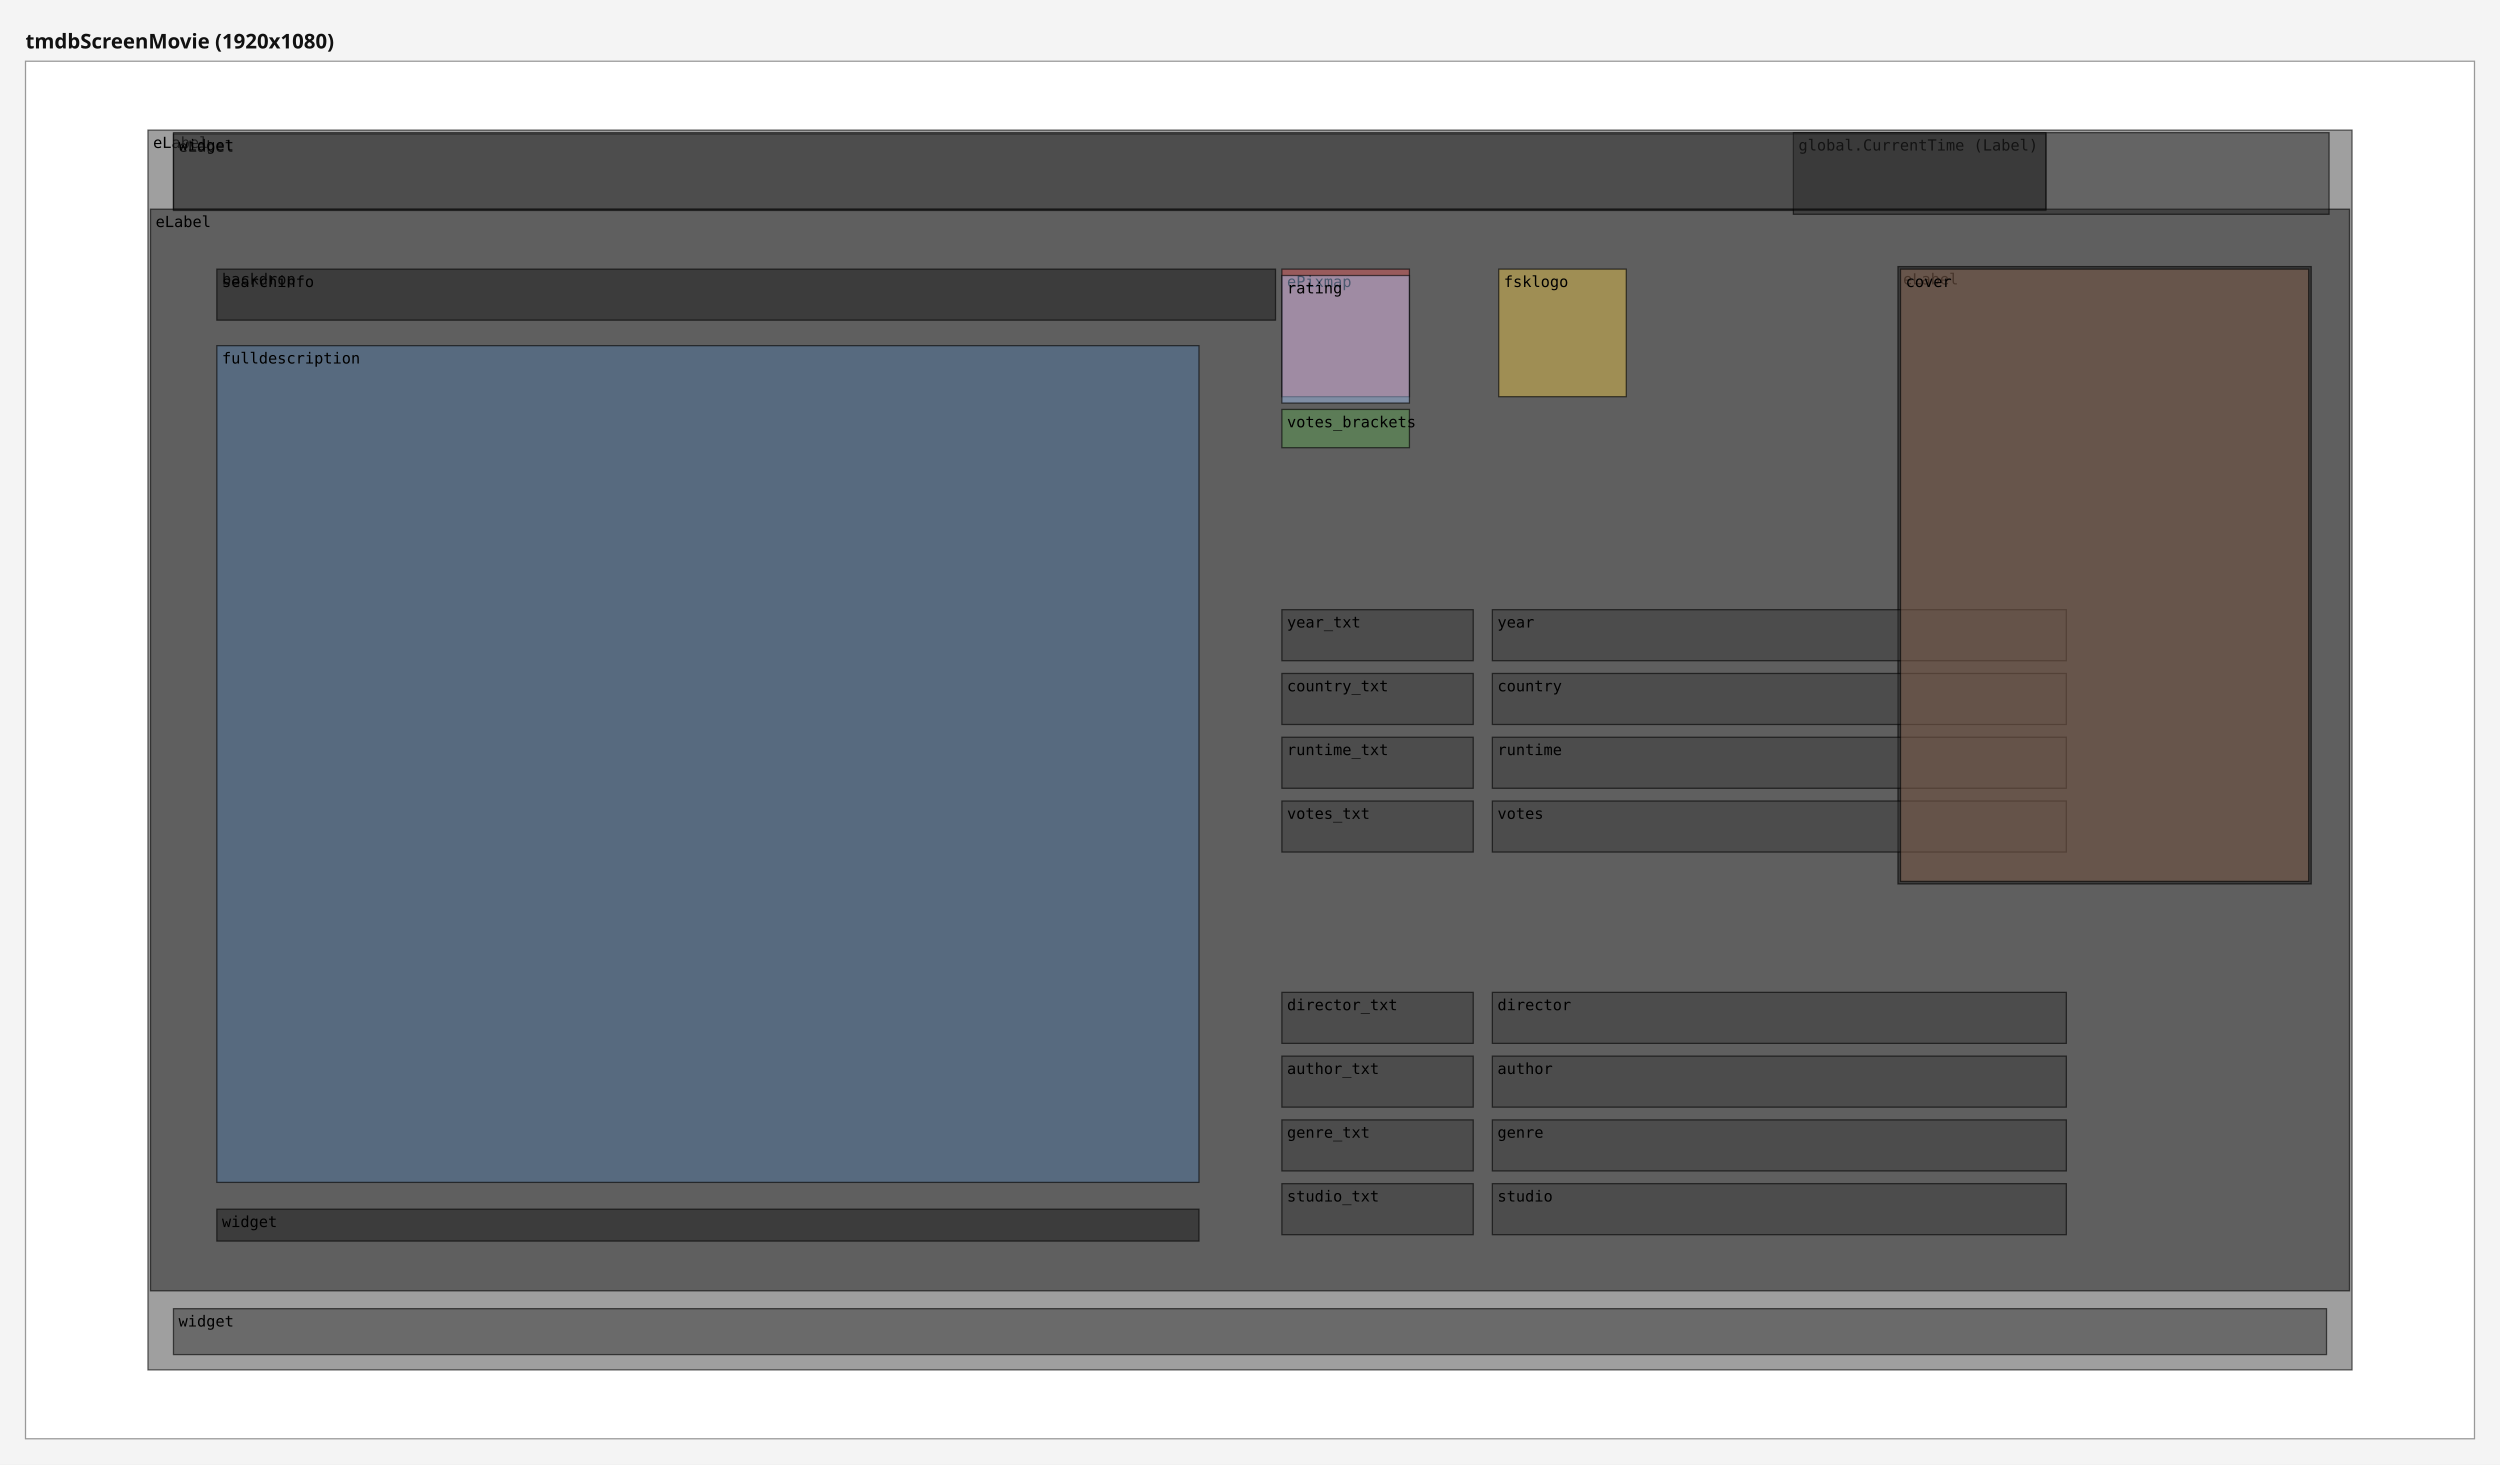
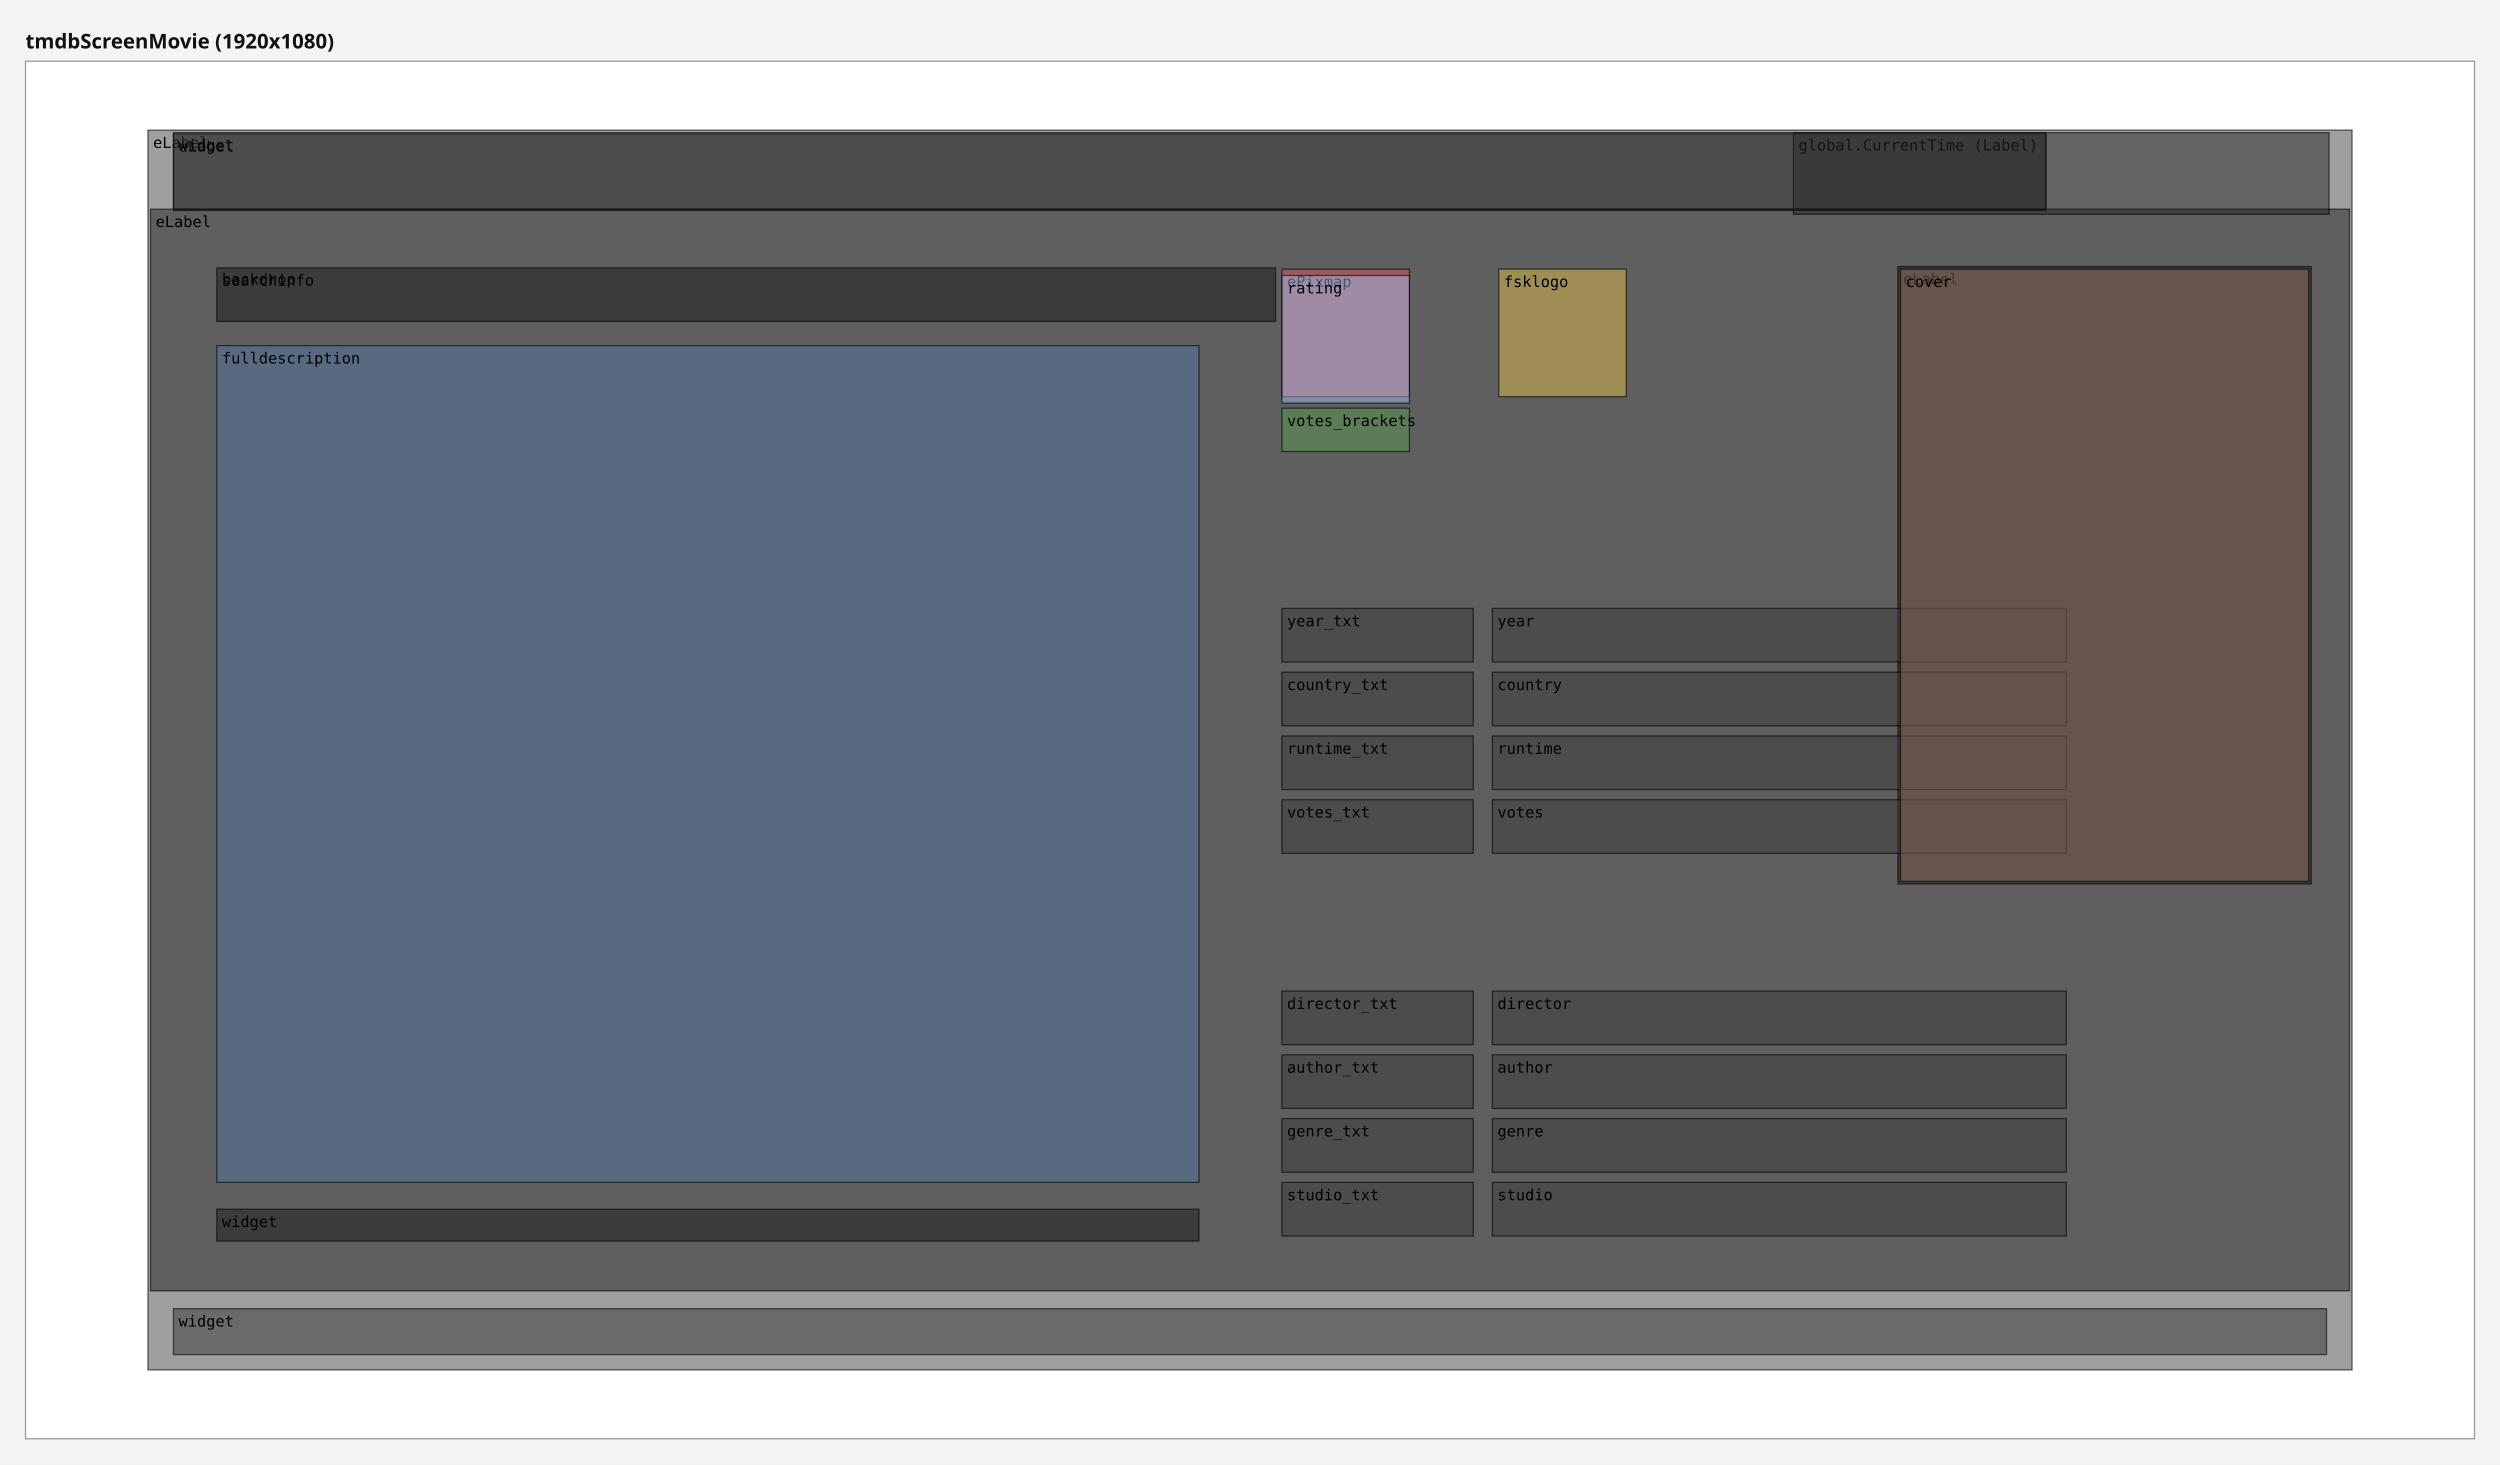
<svg xmlns="http://www.w3.org/2000/svg" width="1960" height="1148" viewBox="0 0 1960 1148">
  <rect x="0" y="0" width="1960" height="1148" fill="#f4f4f4" />
  <text x="20" y="38" font-family="sans-serif" font-size="16" font-weight="bold" fill="#111111">tmdbScreenMovie (1920x1080)</text>
  <g data-screen="0" transform="translate(20,48)">
    <rect x="0" y="0" width="1920" height="1080" fill="#ffffff" stroke="#999999" stroke-width="1" />
    <g>
      <rect data-ref="0:0" x="96" y="54" width="1728" height="972" fill="#2c2c2c" fill-opacity="0.45" stroke="#000000" stroke-opacity="0.6" stroke-width="1" />
      <text x="100" y="68" font-family="monospace" font-size="12" fill="#000000">eLabel</text>
    </g>
    <g>
      <rect data-ref="0:1" x="98" y="116" width="1724" height="848" fill="#121212" fill-opacity="0.45" stroke="#000000" stroke-opacity="0.6" stroke-width="1" />
      <text x="102" y="130" font-family="monospace" font-size="12" fill="#000000">eLabel</text>
    </g>
    <g>
      <rect data-ref="0:9" x="150" y="161" width="0" height="0" fill="#bab0ac" fill-opacity="0.45" stroke="#000000" stroke-opacity="0.6" stroke-width="1" />
      <text x="154" y="175" font-family="monospace" font-size="12" fill="#000000">backdrop</text>
    </g>
    <g>
-       <rect data-ref="0:6" x="150" y="163" width="830" height="40" fill="#121212" fill-opacity="0.45" stroke="#000000" stroke-opacity="0.6" stroke-width="1" />
-       <text x="154" y="177" font-family="monospace" font-size="12" fill="#000000">searchinfo</text>
+       <rect data-ref="0:6" x="150" y="162" width="830" height="42" fill="#121212" fill-opacity="0.45" stroke="#000000" stroke-opacity="0.6" stroke-width="1" />
+       <text x="154" y="176" font-family="monospace" font-size="12" fill="#000000">searchinfo</text>
    </g>
    <g>
      <rect data-ref="0:7" x="1468" y="161" width="324" height="484" fill="#121212" fill-opacity="0.45" stroke="#000000" stroke-opacity="0.6" stroke-width="1" />
      <text x="1472" y="175" font-family="monospace" font-size="12" fill="#000000">eLabel</text>
    </g>
    <g>
      <rect data-ref="0:10" x="150" y="223" width="770" height="656" fill="#4e79a7" fill-opacity="0.45" stroke="#000000" stroke-opacity="0.6" stroke-width="1" />
      <text x="154" y="237" font-family="monospace" font-size="12" fill="#000000">fulldescription</text>
    </g>
    <g>
      <rect data-ref="0:11" x="150" y="900" width="770" height="25" fill="#121212" fill-opacity="0.45" stroke="#000000" stroke-opacity="0.6" stroke-width="1" />
      <text x="154" y="914" font-family="monospace" font-size="12" fill="#000000">widget</text>
    </g>
    <g>
      <rect data-ref="0:12" x="985" y="163" width="100" height="100" fill="#e15759" fill-opacity="0.45" stroke="#000000" stroke-opacity="0.6" stroke-width="1" />
      <text x="989" y="177" font-family="monospace" font-size="12" fill="#000000">ePixmap</text>
    </g>
    <g>
-       <rect data-ref="0:28" x="985" y="830" width="150" height="40" fill="#363636" fill-opacity="0.45" stroke="#000000" stroke-opacity="0.6" stroke-width="1" />
-       <text x="989" y="844" font-family="monospace" font-size="12" fill="#000000">genre_txt</text>
+       <rect data-ref="0:28" x="985" y="829" width="150" height="42" fill="#363636" fill-opacity="0.45" stroke="#000000" stroke-opacity="0.6" stroke-width="1" />
+       <text x="989" y="843" font-family="monospace" font-size="12" fill="#000000">genre_txt</text>
    </g>
    <g>
-       <rect data-ref="0:30" x="985" y="880" width="150" height="40" fill="#363636" fill-opacity="0.45" stroke="#000000" stroke-opacity="0.6" stroke-width="1" />
-       <text x="989" y="894" font-family="monospace" font-size="12" fill="#000000">studio_txt</text>
+       <rect data-ref="0:30" x="985" y="879" width="150" height="42" fill="#363636" fill-opacity="0.45" stroke="#000000" stroke-opacity="0.6" stroke-width="1" />
+       <text x="989" y="893" font-family="monospace" font-size="12" fill="#000000">studio_txt</text>
    </g>
    <g>
      <rect data-ref="0:13" x="985" y="168" width="100" height="100" fill="#a8c7fa" fill-opacity="0.45" stroke="#000000" stroke-opacity="0.6" stroke-width="1" />
      <text x="989" y="182" font-family="monospace" font-size="12" fill="#000000">rating</text>
    </g>
    <g>
-       <rect data-ref="0:14" x="985" y="273" width="100" height="30" fill="#59a14f" fill-opacity="0.45" stroke="#000000" stroke-opacity="0.6" stroke-width="1" />
-       <text x="989" y="287" font-family="monospace" font-size="12" fill="#000000">votes_brackets</text>
+       <rect data-ref="0:14" x="985" y="272" width="100" height="34" fill="#59a14f" fill-opacity="0.45" stroke="#000000" stroke-opacity="0.6" stroke-width="1" />
+       <text x="989" y="286" font-family="monospace" font-size="12" fill="#000000">votes_brackets</text>
    </g>
    <g>
      <rect data-ref="0:15" x="1155" y="163" width="100" height="100" fill="#edc948" fill-opacity="0.45" stroke="#000000" stroke-opacity="0.6" stroke-width="1" />
      <text x="1159" y="177" font-family="monospace" font-size="12" fill="#000000">fsklogo</text>
    </g>
    <g>
-       <rect data-ref="0:16" x="985" y="430" width="150" height="40" fill="#363636" fill-opacity="0.45" stroke="#000000" stroke-opacity="0.6" stroke-width="1" />
-       <text x="989" y="444" font-family="monospace" font-size="12" fill="#000000">year_txt</text>
+       <rect data-ref="0:16" x="985" y="429" width="150" height="42" fill="#363636" fill-opacity="0.45" stroke="#000000" stroke-opacity="0.6" stroke-width="1" />
+       <text x="989" y="443" font-family="monospace" font-size="12" fill="#000000">year_txt</text>
    </g>
    <g>
-       <rect data-ref="0:17" x="1150" y="430" width="450" height="40" fill="#363636" fill-opacity="0.45" stroke="#000000" stroke-opacity="0.6" stroke-width="1" />
-       <text x="1154" y="444" font-family="monospace" font-size="12" fill="#000000">year</text>
+       <rect data-ref="0:17" x="1150" y="429" width="450" height="42" fill="#363636" fill-opacity="0.45" stroke="#000000" stroke-opacity="0.6" stroke-width="1" />
+       <text x="1154" y="443" font-family="monospace" font-size="12" fill="#000000">year</text>
    </g>
    <g>
-       <rect data-ref="0:18" x="985" y="480" width="150" height="40" fill="#363636" fill-opacity="0.45" stroke="#000000" stroke-opacity="0.6" stroke-width="1" />
-       <text x="989" y="494" font-family="monospace" font-size="12" fill="#000000">country_txt</text>
+       <rect data-ref="0:18" x="985" y="479" width="150" height="42" fill="#363636" fill-opacity="0.45" stroke="#000000" stroke-opacity="0.6" stroke-width="1" />
+       <text x="989" y="493" font-family="monospace" font-size="12" fill="#000000">country_txt</text>
    </g>
    <g>
-       <rect data-ref="0:19" x="1150" y="480" width="450" height="40" fill="#363636" fill-opacity="0.45" stroke="#000000" stroke-opacity="0.6" stroke-width="1" />
-       <text x="1154" y="494" font-family="monospace" font-size="12" fill="#000000">country</text>
+       <rect data-ref="0:19" x="1150" y="479" width="450" height="42" fill="#363636" fill-opacity="0.45" stroke="#000000" stroke-opacity="0.6" stroke-width="1" />
+       <text x="1154" y="493" font-family="monospace" font-size="12" fill="#000000">country</text>
    </g>
    <g>
-       <rect data-ref="0:20" x="985" y="530" width="150" height="40" fill="#363636" fill-opacity="0.45" stroke="#000000" stroke-opacity="0.6" stroke-width="1" />
-       <text x="989" y="544" font-family="monospace" font-size="12" fill="#000000">runtime_txt</text>
+       <rect data-ref="0:20" x="985" y="529" width="150" height="42" fill="#363636" fill-opacity="0.45" stroke="#000000" stroke-opacity="0.6" stroke-width="1" />
+       <text x="989" y="543" font-family="monospace" font-size="12" fill="#000000">runtime_txt</text>
    </g>
    <g>
-       <rect data-ref="0:21" x="1150" y="530" width="450" height="40" fill="#363636" fill-opacity="0.45" stroke="#000000" stroke-opacity="0.6" stroke-width="1" />
-       <text x="1154" y="544" font-family="monospace" font-size="12" fill="#000000">runtime</text>
+       <rect data-ref="0:21" x="1150" y="529" width="450" height="42" fill="#363636" fill-opacity="0.45" stroke="#000000" stroke-opacity="0.6" stroke-width="1" />
+       <text x="1154" y="543" font-family="monospace" font-size="12" fill="#000000">runtime</text>
    </g>
    <g>
-       <rect data-ref="0:22" x="985" y="580" width="150" height="40" fill="#363636" fill-opacity="0.45" stroke="#000000" stroke-opacity="0.6" stroke-width="1" />
-       <text x="989" y="594" font-family="monospace" font-size="12" fill="#000000">votes_txt</text>
+       <rect data-ref="0:22" x="985" y="579" width="150" height="42" fill="#363636" fill-opacity="0.45" stroke="#000000" stroke-opacity="0.6" stroke-width="1" />
+       <text x="989" y="593" font-family="monospace" font-size="12" fill="#000000">votes_txt</text>
    </g>
    <g>
-       <rect data-ref="0:23" x="1150" y="580" width="450" height="40" fill="#363636" fill-opacity="0.45" stroke="#000000" stroke-opacity="0.6" stroke-width="1" />
-       <text x="1154" y="594" font-family="monospace" font-size="12" fill="#000000">votes</text>
+       <rect data-ref="0:23" x="1150" y="579" width="450" height="42" fill="#363636" fill-opacity="0.45" stroke="#000000" stroke-opacity="0.6" stroke-width="1" />
+       <text x="1154" y="593" font-family="monospace" font-size="12" fill="#000000">votes</text>
    </g>
    <g>
-       <rect data-ref="0:24" x="985" y="730" width="150" height="40" fill="#363636" fill-opacity="0.45" stroke="#000000" stroke-opacity="0.6" stroke-width="1" />
-       <text x="989" y="744" font-family="monospace" font-size="12" fill="#000000">director_txt</text>
+       <rect data-ref="0:24" x="985" y="729" width="150" height="42" fill="#363636" fill-opacity="0.45" stroke="#000000" stroke-opacity="0.6" stroke-width="1" />
+       <text x="989" y="743" font-family="monospace" font-size="12" fill="#000000">director_txt</text>
    </g>
    <g>
-       <rect data-ref="0:25" x="1150" y="730" width="450" height="40" fill="#363636" fill-opacity="0.45" stroke="#000000" stroke-opacity="0.6" stroke-width="1" />
-       <text x="1154" y="744" font-family="monospace" font-size="12" fill="#000000">director</text>
+       <rect data-ref="0:25" x="1150" y="729" width="450" height="42" fill="#363636" fill-opacity="0.45" stroke="#000000" stroke-opacity="0.6" stroke-width="1" />
+       <text x="1154" y="743" font-family="monospace" font-size="12" fill="#000000">director</text>
    </g>
    <g>
-       <rect data-ref="0:26" x="985" y="780" width="150" height="40" fill="#363636" fill-opacity="0.45" stroke="#000000" stroke-opacity="0.6" stroke-width="1" />
-       <text x="989" y="794" font-family="monospace" font-size="12" fill="#000000">author_txt</text>
+       <rect data-ref="0:26" x="985" y="779" width="150" height="42" fill="#363636" fill-opacity="0.45" stroke="#000000" stroke-opacity="0.6" stroke-width="1" />
+       <text x="989" y="793" font-family="monospace" font-size="12" fill="#000000">author_txt</text>
    </g>
    <g>
-       <rect data-ref="0:27" x="1150" y="780" width="450" height="40" fill="#363636" fill-opacity="0.45" stroke="#000000" stroke-opacity="0.6" stroke-width="1" />
-       <text x="1154" y="794" font-family="monospace" font-size="12" fill="#000000">author</text>
+       <rect data-ref="0:27" x="1150" y="779" width="450" height="42" fill="#363636" fill-opacity="0.45" stroke="#000000" stroke-opacity="0.6" stroke-width="1" />
+       <text x="1154" y="793" font-family="monospace" font-size="12" fill="#000000">author</text>
    </g>
    <g>
-       <rect data-ref="0:29" x="1150" y="830" width="450" height="40" fill="#363636" fill-opacity="0.45" stroke="#000000" stroke-opacity="0.6" stroke-width="1" />
-       <text x="1154" y="844" font-family="monospace" font-size="12" fill="#000000">genre</text>
+       <rect data-ref="0:29" x="1150" y="829" width="450" height="42" fill="#363636" fill-opacity="0.45" stroke="#000000" stroke-opacity="0.6" stroke-width="1" />
+       <text x="1154" y="843" font-family="monospace" font-size="12" fill="#000000">genre</text>
    </g>
    <g>
-       <rect data-ref="0:31" x="1150" y="880" width="450" height="40" fill="#363636" fill-opacity="0.45" stroke="#000000" stroke-opacity="0.6" stroke-width="1" />
-       <text x="1154" y="894" font-family="monospace" font-size="12" fill="#000000">studio</text>
+       <rect data-ref="0:31" x="1150" y="879" width="450" height="42" fill="#363636" fill-opacity="0.45" stroke="#000000" stroke-opacity="0.6" stroke-width="1" />
+       <text x="1154" y="893" font-family="monospace" font-size="12" fill="#000000">studio</text>
    </g>
    <g>
      <rect data-ref="0:2" x="116" y="978" width="1688" height="36" fill="#2c2c2c" fill-opacity="0.45" stroke="#000000" stroke-opacity="0.6" stroke-width="1" />
      <text x="120" y="992" font-family="monospace" font-size="12" fill="#000000">widget</text>
    </g>
    <g>
      <rect data-ref="0:4" x="116" y="57" width="1468" height="60" fill="#2c2c2c" fill-opacity="0.45" stroke="#000000" stroke-opacity="0.6" stroke-width="1" />
      <text x="120" y="71" font-family="monospace" font-size="12" fill="#000000">eLabel</text>
    </g>
    <g>
      <rect data-ref="0:3" x="1386" y="56" width="420" height="64" fill="#1d1d1d" fill-opacity="0.45" stroke="#000000" stroke-opacity="0.6" stroke-width="1" />
      <text x="1390" y="70" font-family="monospace" font-size="12" fill="#000000">global.CurrentTime (Label)</text>
    </g>
    <g>
      <rect data-ref="0:5" x="116" y="56" width="1468" height="60" fill="#2c2c2c" fill-opacity="0.45" stroke="#000000" stroke-opacity="0.6" stroke-width="1" />
      <text x="120" y="70" font-family="monospace" font-size="12" fill="#000000">widget</text>
    </g>
    <g>
      <rect data-ref="0:8" x="1470" y="163" width="320" height="480" fill="#9c755f" fill-opacity="0.45" stroke="#000000" stroke-opacity="0.6" stroke-width="1" />
      <text x="1474" y="177" font-family="monospace" font-size="12" fill="#000000">cover</text>
    </g>
  </g>
</svg>
